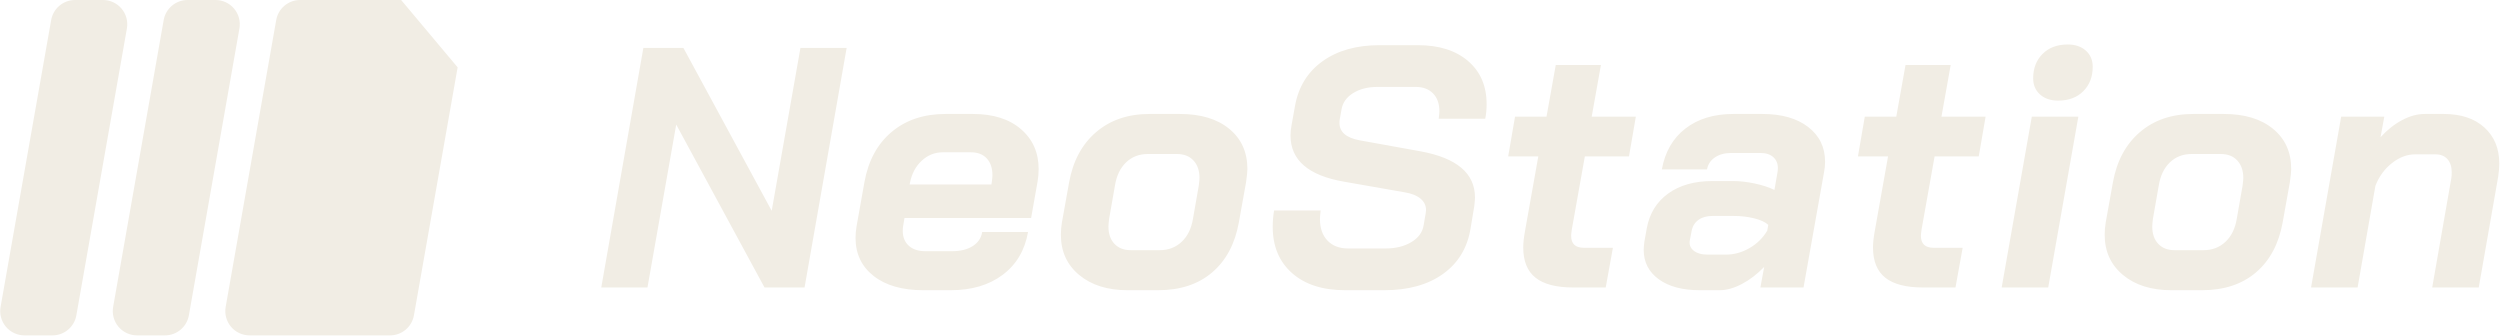
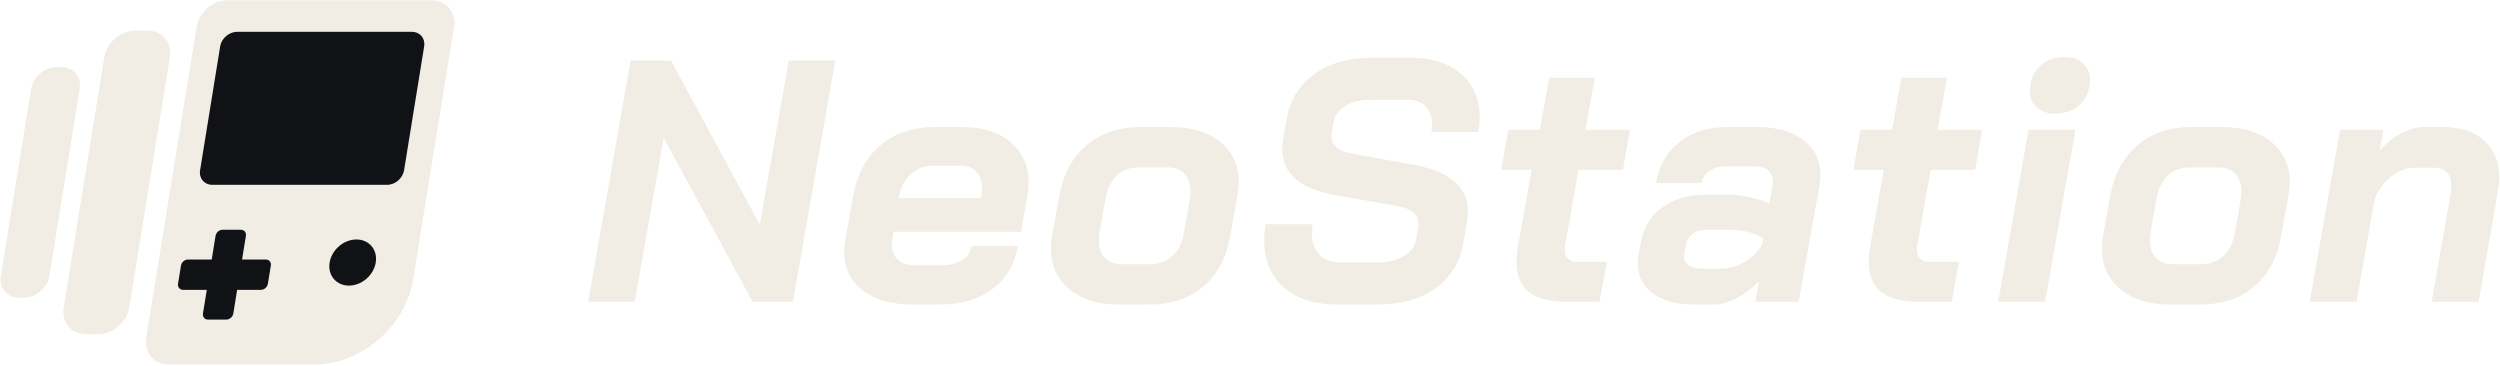
- <svg xmlns="http://www.w3.org/2000/svg" viewBox="147.5 207.0 730.5 98.0">
-   <g id="icon">
-     <path fill="#F1EDE4" d="M154.66 305A7.09 7.09 0 0 1 147.67 296.68L162.45 212.86A7.09 7.09 0 0 1 169.43 207L177.6 207A7.09 7.09 0 0 1 184.58 215.32L169.81 299.14A7.09 7.09 0 0 1 162.82 305Z" />
-     <path fill="#F1EDE4" d="M187.54 305A7.09 7.09 0 0 1 180.56 296.68L195.33 212.86A7.09 7.09 0 0 1 202.32 207L210.48 207A7.09 7.09 0 0 1 217.46 215.32L202.69 299.14A7.09 7.09 0 0 1 195.7 305Z" />
-     <path fill="#F1EDE4" d="M220.42 305A7.09 7.09 0 0 1 213.44 296.68L228.21 212.86A7.09 7.09 0 0 1 235.2 207L264.71 207L281.22 226.68L268.45 299.14A7.09 7.09 0 0 1 261.47 305Z" />
+ <svg xmlns="http://www.w3.org/2000/svg" viewBox="134.0 200.8 761.8 111.3">
+   <g id="icon" transform="matrix(0.37 0 -0.06 0.37 147.87 200.88)">
+     <path fill="#F1EDE4" d="M18 55H22A18 18 0 0 1 40 73V227A18 18 0 0 1 22 245H18A18 18 0 0 1 0 227V73A18 18 0 0 1 18 55Z" />
+     <path fill="#F1EDE4" d="M78 25H88A22 22 0 0 1 110 47V253A22 22 0 0 1 88 275H78A22 22 0 0 1 56 253V47A22 22 0 0 1 78 25Z" />
+     <path fill="#F1EDE4" d="M150 0H318A22 22 0 0 1 340 22V230A70 70 0 0 1 270 300H150A22 22 0 0 1 128 278V22A22 22 0 0 1 150 0Z" />
+     <path fill="#111216" d="M162 26H306A12 12 0 0 1 318 38V140A12 12 0 0 1 306 152H162A12 12 0 0 1 150 140V38A12 12 0 0 1 162 26Z" />
+     <path fill="#111216" d="M171.5 194A5 5 0 0 1 176.5 189H191.5A5 5 0 0 1 196.5 194V213.5H216A5 5 0 0 1 221 218.5V233.5A5 5 0 0 1 216 238.5H196.5V258A5 5 0 0 1 191.5 263H176.5A5 5 0 0 1 171.5 258V238.5H152A5 5 0 0 1 147 233.5V218.5A5 5 0 0 1 152 213.5H171.5Z" />
+     <path fill="#111216" d="M269 216A19 19 0 1 0 307 216A19 19 0 1 0 269 216Z" />
  </g>
-   <g id="wordmark" fill="#F1EDE4">
-     <path d="M323.19 291L335.49 221L347.19 221L372.99 268.6L381.39 221L394.89 221L382.59 291L370.89 291L345.09 243.4L336.69 291L323.19 291M417.29 291.8Q408.09 291.8 402.79 287.65Q397.49 283.5 397.49 276.5L397.49 276.5Q397.49 274.9 397.79 273.1L397.79 273.1L400.09 260.2Q401.79 250.8 408.04 245.55Q414.29 240.3 423.79 240.3L423.79 240.3L431.79 240.3Q440.69 240.3 445.84 244.75Q450.99 249.2 450.99 256.4L450.99 256.4Q450.99 258.2 450.69 260L450.69 260L448.79 270.7L411.79 270.7L411.39 273.1Q411.29 273.6 411.29 274.5L411.29 274.5Q411.29 277.2 413.04 278.8Q414.79 280.4 417.89 280.4L417.89 280.4L425.69 280.4Q429.39 280.4 431.74 278.9Q434.09 277.4 434.49 274.8L434.49 274.8L447.89 274.8Q446.49 282.8 440.49 287.3Q434.49 291.8 425.29 291.8L425.29 291.8L417.29 291.8M413.29 260.9L437.19 260.9L437.29 260.3Q437.49 258.9 437.49 258.2L437.49 258.2Q437.49 255.1 435.84 253.3Q434.19 251.5 431.19 251.5L431.19 251.5L422.99 251.5Q419.49 251.5 416.84 253.95Q414.19 256.4 413.39 260.4L413.39 260.4L413.29 260.9M476.99 291.8Q468.19 291.8 462.84 287.35Q457.49 282.9 457.49 275.6L457.49 275.6Q457.49 273.8 457.79 272L457.79 272L459.89 260.3Q461.59 250.9 467.79 245.6Q473.99 240.3 483.39 240.3L483.39 240.3L492.29 240.3Q501.39 240.3 506.69 244.65Q511.99 249 511.99 256.4L511.99 256.4Q511.99 257.5 511.59 260.3L511.59 260.3L509.49 272Q507.79 281.4 501.69 286.6Q495.59 291.8 485.89 291.8L485.89 291.8L476.99 291.8M477.89 280.1L486.39 280.1Q490.19 280.1 492.79 277.65Q495.39 275.2 496.09 270.9L496.09 270.9L497.79 261.2Q497.99 259.6 497.99 259L497.99 259Q497.99 255.8 496.24 253.9Q494.49 252 491.39 252L491.39 252L482.89 252Q479.09 252 476.54 254.45Q473.99 256.9 473.29 261.2L473.29 261.2L471.59 270.9Q471.39 272.5 471.39 273.2L471.39 273.2Q471.39 276.4 473.14 278.25Q474.89 280.1 477.89 280.1L477.89 280.1M540.59 291.8Q530.69 291.8 525.04 286.8Q519.39 281.8 519.39 273.3L519.39 273.3Q519.39 270.8 519.79 268.5L519.79 268.5L533.39 268.5Q533.19 270.3 533.19 271L533.19 271Q533.19 275 535.39 277.3Q537.59 279.6 541.39 279.6L541.39 279.6L552.39 279.6Q556.79 279.6 559.89 277.75Q562.99 275.9 563.49 272.8L563.49 272.8L564.09 269.3L564.19 268.4Q564.19 266.4 562.59 265.05Q560.99 263.7 557.99 263.2L557.99 263.2L540.29 260.1Q524.59 257.4 524.59 246.6L524.59 246.6Q524.59 245.1 524.89 243.6L524.89 243.6L525.89 238Q527.39 229.6 533.94 224.9Q540.49 220.2 550.59 220.2L550.59 220.2L561.79 220.2Q571.09 220.2 576.49 224.85Q581.89 229.5 581.89 237.4L581.89 237.4Q581.89 239.7 581.49 241.7L581.49 241.7L567.89 241.7Q568.09 240.1 568.09 239.5L568.09 239.5Q568.09 236.2 566.24 234.3Q564.39 232.4 561.19 232.4L561.19 232.4L549.99 232.4Q545.79 232.4 542.89 234.2Q539.99 236 539.49 239L539.49 239L538.99 241.8Q538.89 242.2 538.89 242.9L538.89 242.9Q538.89 246.9 544.79 248L544.79 248L562.49 251.2Q578.49 254.1 578.49 264.7L578.49 264.7Q578.49 265.4 578.29 267.2L578.29 267.2L577.19 273.8Q575.79 282.3 569.14 287.05Q562.49 291.8 551.99 291.8L551.99 291.8L540.59 291.8M607.19 291Q599.79 291 596.19 288.15Q592.59 285.3 592.59 279.3L592.59 279.3Q592.59 277.4 593.09 274.6L593.09 274.6L596.99 252.7L588.19 252.7L590.19 241.1L599.39 241.1L602.09 226L615.29 226L612.59 241.1L625.49 241.1L623.49 252.7L610.59 252.7L606.79 274Q606.59 275.4 606.59 275.9L606.59 275.9Q606.59 279.4 610.29 279.4L610.29 279.4L618.79 279.4L616.69 291L607.19 291M644.19 291.8Q636.59 291.8 632.19 288.6Q627.79 285.4 627.79 280L627.79 280Q627.79 279.2 627.99 277.6L627.99 277.6L628.69 273.7Q629.89 267.2 634.94 263.55Q639.99 259.9 647.89 259.9L647.89 259.9L653.89 259.9Q656.79 259.9 660.14 260.6Q663.49 261.3 665.99 262.5L665.99 262.5L666.89 257.3Q666.99 256.9 666.99 256.1L666.99 256.1Q666.99 254.1 665.64 252.9Q664.29 251.7 661.89 251.7L661.89 251.7L653.39 251.7Q650.49 251.7 648.59 253Q646.69 254.3 646.29 256.5L646.29 256.5L633.09 256.5Q634.49 248.8 639.99 244.55Q645.49 240.3 653.99 240.3L653.99 240.3L662.49 240.3Q670.89 240.3 675.84 244.1Q680.79 247.9 680.79 254.3L680.79 254.3Q680.79 255.8 680.49 257.3L680.49 257.3L674.49 291L661.89 291L662.99 285Q659.89 288.2 656.44 290Q652.99 291.8 649.99 291.8L649.99 291.8L644.19 291.8M646.49 281.4L651.79 281.4Q655.39 281.4 658.69 279.5Q661.99 277.6 663.89 274.4L663.89 274.4L664.19 272.7Q662.89 271.5 660.09 270.8Q657.29 270.1 654.09 270.1L654.09 270.1L647.89 270.1Q645.39 270.1 643.79 271.25Q642.19 272.4 641.79 274.5L641.79 274.5L641.29 277.1Q640.89 279 642.34 280.2Q643.79 281.4 646.49 281.4L646.49 281.4M709.39 291Q701.99 291 698.39 288.15Q694.79 285.3 694.79 279.3L694.79 279.3Q694.79 277.4 695.29 274.6L695.29 274.6L699.19 252.7L690.39 252.7L692.39 241.1L701.59 241.1L704.29 226L717.49 226L714.79 241.1L727.69 241.1L725.69 252.7L712.79 252.7L708.99 274Q708.79 275.4 708.79 275.9L708.79 275.9Q708.79 279.4 712.49 279.4L712.49 279.4L720.99 279.4L718.89 291L709.39 291M748.89 236.4Q745.59 236.4 743.59 234.6Q741.59 232.8 741.59 229.9L741.59 229.9Q741.59 225.5 744.34 222.75Q747.09 220 751.69 220L751.69 220Q754.99 220 756.99 221.8Q758.99 223.6 758.99 226.5L758.99 226.5Q758.99 230.9 756.24 233.65Q753.49 236.4 748.89 236.4L748.89 236.4M732.39 291L741.19 241.1L754.79 241.1L745.99 291L732.39 291M781.99 291.8Q773.19 291.8 767.84 287.35Q762.49 282.9 762.49 275.6L762.49 275.6Q762.49 273.8 762.79 272L762.79 272L764.89 260.3Q766.59 250.9 772.79 245.6Q778.99 240.3 788.39 240.3L788.39 240.3L797.29 240.3Q806.39 240.3 811.69 244.65Q816.99 249 816.99 256.4L816.99 256.4Q816.99 257.5 816.59 260.3L816.59 260.3L814.49 272Q812.79 281.4 806.69 286.6Q800.59 291.8 790.89 291.8L790.89 291.8L781.99 291.8M782.89 280.1L791.39 280.1Q795.19 280.1 797.79 277.65Q800.39 275.2 801.09 270.9L801.09 270.9L802.79 261.2Q802.99 259.6 802.99 259L802.99 259Q802.99 255.8 801.24 253.9Q799.49 252 796.39 252L796.39 252L787.89 252Q784.09 252 781.54 254.45Q778.99 256.9 778.29 261.2L778.29 261.2L776.59 270.9Q776.39 272.5 776.39 273.2L776.39 273.2Q776.39 276.4 778.14 278.25Q779.89 280.1 782.89 280.1L782.89 280.1M822.79 291L831.59 241.1L844.19 241.1L843.09 247.1Q845.99 243.9 849.39 242.1Q852.79 240.3 855.99 240.3L855.99 240.3L861.59 240.3Q869.09 240.3 873.44 244.25Q877.79 248.2 877.79 254.8L877.79 254.8Q877.79 256.5 877.49 258.5L877.49 258.5L871.79 291L858.19 291L863.79 259Q863.89 258.4 863.89 257.3L863.89 257.3Q863.89 254.9 862.64 253.5Q861.39 252.1 859.19 252.1L859.19 252.1L853.19 252.1Q849.69 252.1 846.44 254.65Q843.19 257.2 841.59 261.3L841.59 261.3L836.39 291L822.79 291" />
+   <g id="wordmark" transform="translate(311.35 292.75) scale(1.05)">
+     <path fill="#F1EDE4" d="M1.8 0L14.1 -70L25.8 -70L51.6 -22.4L60 -70L73.5 -70L61.2 0L49.5 0L23.7 -47.6L15.3 0L1.8 0M95.9 0.8Q86.7 0.8 81.4 -3.35Q76.1 -7.5 76.1 -14.5L76.1 -14.5Q76.1 -16.1 76.4 -17.9L76.4 -17.9L78.7 -30.8Q80.4 -40.2 86.65 -45.45Q92.9 -50.7 102.4 -50.7L102.4 -50.7L110.4 -50.7Q119.3 -50.7 124.45 -46.25Q129.6 -41.8 129.6 -34.6L129.6 -34.6Q129.6 -32.8 129.3 -31L129.3 -31L127.4 -20.3L90.4 -20.3L90 -17.9Q89.9 -17.4 89.9 -16.5L89.9 -16.5Q89.9 -13.8 91.65 -12.2Q93.4 -10.6 96.5 -10.6L96.5 -10.6L104.3 -10.6Q108 -10.6 110.35 -12.1Q112.7 -13.6 113.1 -16.2L113.1 -16.2L126.5 -16.2Q125.1 -8.2 119.1 -3.7Q113.1 0.8 103.9 0.8L103.9 0.8L95.9 0.8M91.9 -30.1L115.8 -30.1L115.9 -30.7Q116.1 -32.1 116.1 -32.8L116.1 -32.8Q116.1 -35.9 114.45 -37.7Q112.8 -39.5 109.8 -39.5L109.8 -39.5L101.6 -39.5Q98.1 -39.5 95.45 -37.05Q92.8 -34.6 92 -30.6L92 -30.6L91.9 -30.1M155.6 0.8Q146.8 0.8 141.45 -3.65Q136.1 -8.1 136.1 -15.4L136.1 -15.4Q136.1 -17.2 136.4 -19L136.4 -19L138.5 -30.7Q140.2 -40.1 146.4 -45.4Q152.6 -50.7 162 -50.7L162 -50.7L170.9 -50.7Q180 -50.7 185.3 -46.35Q190.6 -42 190.6 -34.6L190.6 -34.6Q190.6 -33.5 190.2 -30.7L190.2 -30.7L188.1 -19Q186.4 -9.6 180.3 -4.4Q174.2 0.8 164.5 0.8L164.5 0.8L155.6 0.8M156.5 -10.9L165 -10.9Q168.8 -10.9 171.4 -13.35Q174 -15.8 174.7 -20.1L174.7 -20.1L176.4 -29.8Q176.6 -31.4 176.6 -32L176.6 -32Q176.6 -35.2 174.85 -37.1Q173.1 -39 170 -39L170 -39L161.5 -39Q157.7 -39 155.15 -36.55Q152.6 -34.1 151.9 -29.8L151.9 -29.8L150.2 -20.1Q150 -18.5 150 -17.8L150 -17.8Q150 -14.6 151.75 -12.75Q153.5 -10.9 156.5 -10.9L156.5 -10.9M219.2 0.8Q209.3 0.8 203.65 -4.2Q198 -9.2 198 -17.7L198 -17.7Q198 -20.2 198.4 -22.5L198.4 -22.5L212 -22.5Q211.8 -20.7 211.8 -20L211.8 -20Q211.8 -16 214 -13.7Q216.2 -11.4 220 -11.4L220 -11.4L231 -11.4Q235.4 -11.4 238.5 -13.25Q241.6 -15.1 242.1 -18.2L242.1 -18.2L242.7 -21.7L242.8 -22.6Q242.8 -24.6 241.2 -25.95Q239.6 -27.3 236.6 -27.8L236.6 -27.8L218.9 -30.9Q203.2 -33.6 203.2 -44.4L203.2 -44.4Q203.2 -45.9 203.5 -47.4L203.5 -47.4L204.5 -53Q206 -61.4 212.55 -66.1Q219.1 -70.8 229.2 -70.8L229.2 -70.8L240.4 -70.8Q249.7 -70.8 255.1 -66.15Q260.5 -61.5 260.5 -53.6L260.5 -53.6Q260.5 -51.3 260.1 -49.3L260.1 -49.3L246.5 -49.3Q246.7 -50.9 246.7 -51.5L246.7 -51.5Q246.7 -54.8 244.85 -56.7Q243 -58.6 239.8 -58.6L239.8 -58.6L228.6 -58.6Q224.4 -58.6 221.5 -56.8Q218.6 -55 218.1 -52L218.1 -52L217.6 -49.2Q217.5 -48.8 217.5 -48.1L217.5 -48.1Q217.5 -44.1 223.4 -43L223.4 -43L241.1 -39.8Q257.1 -36.9 257.1 -26.3L257.1 -26.3Q257.1 -25.6 256.9 -23.8L256.9 -23.8L255.8 -17.2Q254.4 -8.7 247.75 -3.95Q241.1 0.8 230.6 0.8L230.6 0.8L219.2 0.8M285.8 0Q278.4 0 274.8 -2.85Q271.2 -5.7 271.2 -11.7L271.2 -11.7Q271.2 -13.6 271.7 -16.4L271.7 -16.4L275.6 -38.3L266.8 -38.3L268.8 -49.9L278 -49.9L280.7 -65L293.9 -65L291.2 -49.9L304.1 -49.9L302.1 -38.3L289.2 -38.3L285.4 -17Q285.2 -15.6 285.2 -15.1L285.2 -15.1Q285.2 -11.6 288.9 -11.6L288.9 -11.6L297.4 -11.6L295.3 0L285.8 0M322.8 0.8Q315.2 0.8 310.8 -2.4Q306.4 -5.6 306.4 -11L306.4 -11Q306.4 -11.8 306.6 -13.4L306.6 -13.4L307.3 -17.3Q308.5 -23.8 313.55 -27.45Q318.6 -31.1 326.5 -31.1L326.5 -31.1L332.5 -31.1Q335.4 -31.1 338.75 -30.4Q342.1 -29.7 344.6 -28.5L344.6 -28.5L345.5 -33.7Q345.6 -34.1 345.6 -34.9L345.6 -34.9Q345.6 -36.9 344.25 -38.1Q342.9 -39.3 340.5 -39.3L340.5 -39.3L332 -39.3Q329.1 -39.3 327.2 -38Q325.3 -36.7 324.9 -34.5L324.9 -34.5L311.7 -34.5Q313.1 -42.2 318.6 -46.45Q324.1 -50.7 332.6 -50.7L332.6 -50.7L341.1 -50.7Q349.5 -50.7 354.45 -46.9Q359.4 -43.1 359.4 -36.7L359.4 -36.7Q359.4 -35.2 359.1 -33.7L359.1 -33.7L353.1 0L340.5 0L341.6 -6Q338.5 -2.8 335.05 -1Q331.6 0.8 328.6 0.8L328.6 0.8L322.8 0.8M325.1 -9.6L330.4 -9.6Q334 -9.6 337.3 -11.5Q340.6 -13.4 342.5 -16.6L342.5 -16.6L342.8 -18.3Q341.5 -19.5 338.7 -20.2Q335.9 -20.9 332.7 -20.9L332.7 -20.9L326.5 -20.9Q324 -20.9 322.4 -19.75Q320.8 -18.6 320.4 -16.5L320.4 -16.5L319.9 -13.9Q319.5 -12 320.95 -10.8Q322.4 -9.6 325.1 -9.6L325.1 -9.6M388 0Q380.6 0 377 -2.85Q373.4 -5.7 373.4 -11.7L373.4 -11.7Q373.4 -13.6 373.9 -16.4L373.9 -16.4L377.8 -38.3L369 -38.3L371 -49.9L380.2 -49.9L382.9 -65L396.1 -65L393.4 -49.9L406.3 -49.9L404.3 -38.3L391.4 -38.3L387.6 -17Q387.4 -15.6 387.4 -15.1L387.4 -15.1Q387.4 -11.6 391.1 -11.6L391.1 -11.6L399.6 -11.6L397.5 0L388 0M427.5 -54.6Q424.2 -54.6 422.2 -56.4Q420.2 -58.2 420.2 -61.1L420.2 -61.1Q420.2 -65.5 422.95 -68.25Q425.7 -71 430.3 -71L430.3 -71Q433.6 -71 435.6 -69.2Q437.6 -67.4 437.6 -64.5L437.6 -64.5Q437.6 -60.1 434.85 -57.35Q432.1 -54.6 427.5 -54.6L427.5 -54.6M411 0L419.8 -49.9L433.4 -49.9L424.6 0L411 0M460.6 0.8Q451.8 0.8 446.45 -3.65Q441.1 -8.1 441.1 -15.4L441.1 -15.4Q441.1 -17.2 441.4 -19L441.4 -19L443.5 -30.7Q445.2 -40.1 451.4 -45.4Q457.6 -50.7 467 -50.7L467 -50.7L475.9 -50.7Q485 -50.7 490.3 -46.35Q495.6 -42 495.6 -34.6L495.6 -34.6Q495.6 -33.5 495.2 -30.7L495.2 -30.7L493.1 -19Q491.4 -9.6 485.3 -4.4Q479.2 0.8 469.5 0.8L469.5 0.8L460.6 0.8M461.5 -10.9L470 -10.9Q473.8 -10.9 476.4 -13.35Q479 -15.8 479.7 -20.1L479.7 -20.1L481.4 -29.8Q481.6 -31.4 481.6 -32L481.6 -32Q481.6 -35.2 479.85 -37.1Q478.1 -39 475 -39L475 -39L466.5 -39Q462.7 -39 460.15 -36.55Q457.6 -34.1 456.9 -29.8L456.9 -29.8L455.2 -20.1Q455 -18.5 455 -17.8L455 -17.8Q455 -14.6 456.75 -12.75Q458.5 -10.9 461.5 -10.9L461.5 -10.9M501.4 0L510.2 -49.9L522.8 -49.9L521.7 -43.9Q524.6 -47.1 528 -48.9Q531.4 -50.7 534.6 -50.7L534.6 -50.7L540.2 -50.7Q547.7 -50.7 552.05 -46.75Q556.4 -42.8 556.4 -36.2L556.4 -36.2Q556.4 -34.5 556.1 -32.5L556.1 -32.5L550.4 0L536.8 0L542.4 -32Q542.5 -32.6 542.5 -33.7L542.5 -33.7Q542.5 -36.1 541.25 -37.5Q540 -38.9 537.8 -38.9L537.8 -38.9L531.8 -38.9Q528.3 -38.9 525.05 -36.35Q521.8 -33.8 520.2 -29.7L520.2 -29.7L515 0L501.4 0" />
  </g>
</svg>
